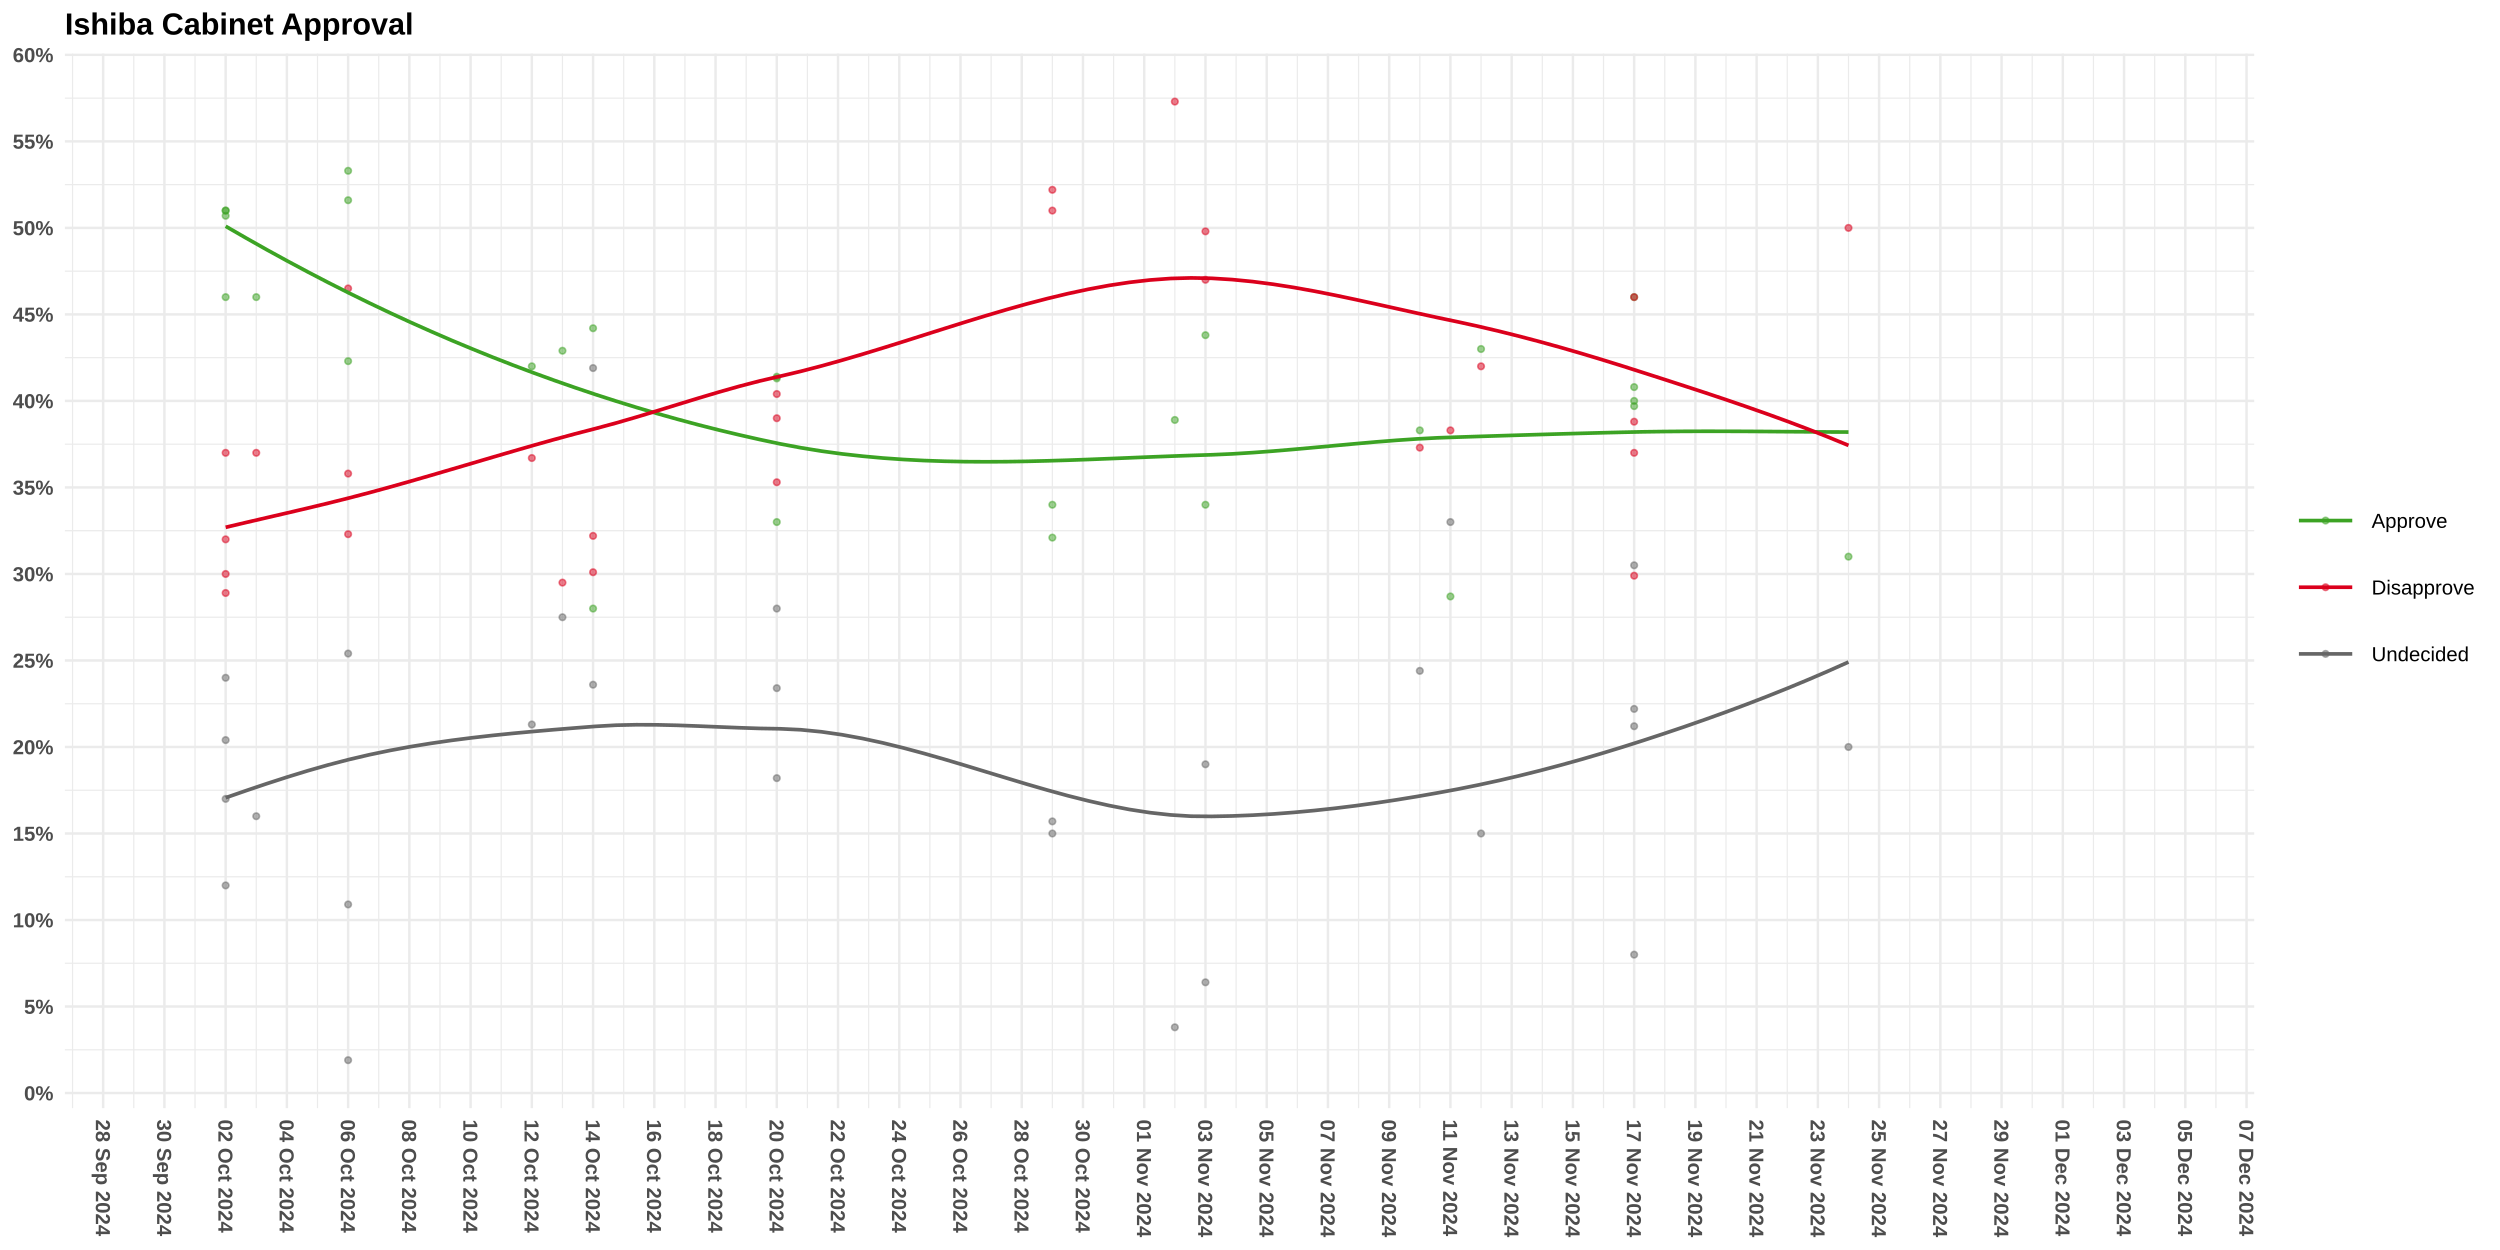
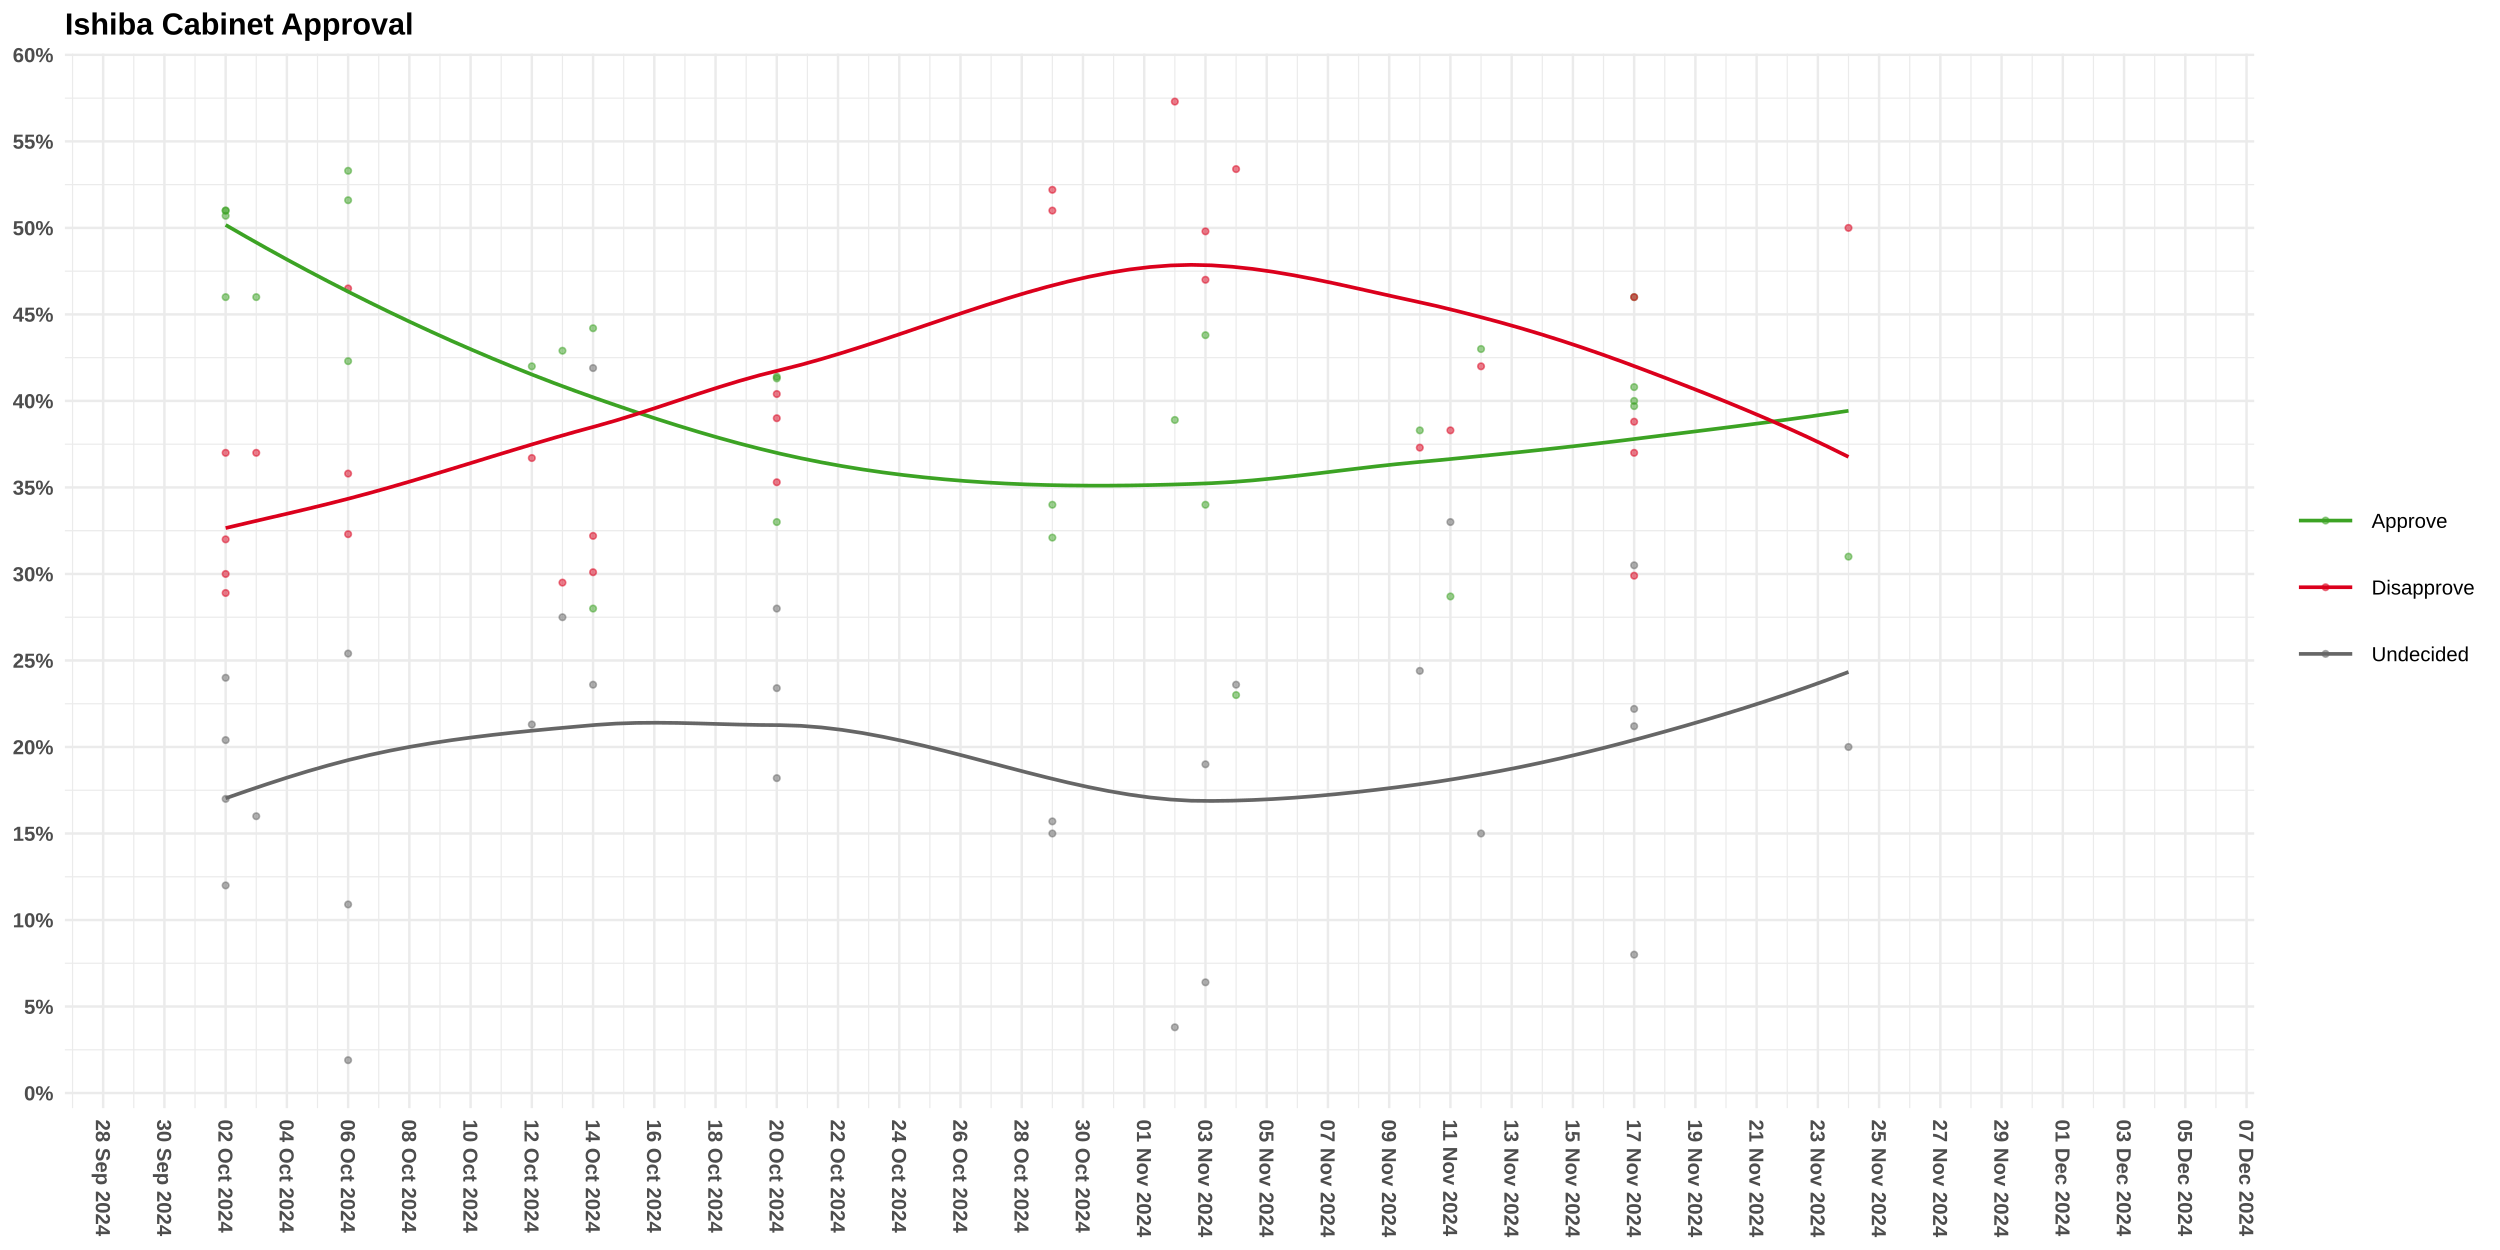
<svg xmlns="http://www.w3.org/2000/svg" class="svglite" width="1080.00pt" height="540.00pt" viewBox="0 0 1080.00 540.00">
  <defs>
    <style type="text/css">
    line, polyline, polygon, path, rect, circle {
      fill: none;
      stroke: #000000;
      stroke-linecap: round;
      stroke-linejoin: round;
      stroke-miterlimit: 10.00;
    }
    text {
      white-space: pre;
    }
  </style>
  </defs>
  <rect width="100%" height="100%" style="stroke: none; fill: #FFFFFF;" />
  <defs>
    <clipPath id="cpMC4wMHwxMDgwLjAwfDAuMDB8NTQwLjAw">
      <rect x="0.00" y="0.00" width="1080.00" height="540.00" />
    </clipPath>
  </defs>
  <g clip-path="url(#cpMC4wMHwxMDgwLjAwfDAuMDB8NTQwLjAw)">
    <rect x="0.00" y="0.00" width="1080.00" height="540.00" style="stroke-width: 1.07; stroke: #FFFFFF; fill: #FFFFFF;" />
  </g>
  <defs>
    <clipPath id="cpMjguMDN8OTczLjgxfDIzLjE4fDQ3OC43MA==">
      <rect x="28.03" y="23.18" width="945.78" height="455.52" />
    </clipPath>
  </defs>
  <g clip-path="url(#cpMjguMDN8OTczLjgxfDIzLjE4fDQ3OC43MA==)">
    <rect x="28.03" y="23.18" width="945.78" height="455.52" style="stroke-width: 1.07; stroke: #FFFFFF; fill: #FFFFFF;" />
    <polyline points="28.03,453.51 973.81,453.51 " style="stroke-width: 0.53; stroke: #EBEBEB; stroke-linecap: butt;" />
    <polyline points="28.03,416.13 973.81,416.13 " style="stroke-width: 0.53; stroke: #EBEBEB; stroke-linecap: butt;" />
    <polyline points="28.03,378.76 973.81,378.76 " style="stroke-width: 0.53; stroke: #EBEBEB; stroke-linecap: butt;" />
    <polyline points="28.03,341.39 973.81,341.39 " style="stroke-width: 0.53; stroke: #EBEBEB; stroke-linecap: butt;" />
    <polyline points="28.03,304.01 973.81,304.01 " style="stroke-width: 0.53; stroke: #EBEBEB; stroke-linecap: butt;" />
    <polyline points="28.03,266.64 973.81,266.64 " style="stroke-width: 0.53; stroke: #EBEBEB; stroke-linecap: butt;" />
    <polyline points="28.03,229.26 973.81,229.26 " style="stroke-width: 0.53; stroke: #EBEBEB; stroke-linecap: butt;" />
    <polyline points="28.03,191.89 973.81,191.89 " style="stroke-width: 0.53; stroke: #EBEBEB; stroke-linecap: butt;" />
    <polyline points="28.03,154.51 973.81,154.51 " style="stroke-width: 0.53; stroke: #EBEBEB; stroke-linecap: butt;" />
    <polyline points="28.03,117.14 973.81,117.14 " style="stroke-width: 0.53; stroke: #EBEBEB; stroke-linecap: butt;" />
    <polyline points="28.03,79.76 973.81,79.76 " style="stroke-width: 0.53; stroke: #EBEBEB; stroke-linecap: butt;" />
    <polyline points="28.03,42.39 973.81,42.39 " style="stroke-width: 0.53; stroke: #EBEBEB; stroke-linecap: butt;" />
    <polyline points="31.34,478.70 31.34,23.18 " style="stroke-width: 0.53; stroke: #EBEBEB; stroke-linecap: butt;" />
    <polyline points="57.79,478.70 57.79,23.18 " style="stroke-width: 0.53; stroke: #EBEBEB; stroke-linecap: butt;" />
    <polyline points="84.25,478.70 84.25,23.18 " style="stroke-width: 0.53; stroke: #EBEBEB; stroke-linecap: butt;" />
    <polyline points="110.70,478.70 110.70,23.18 " style="stroke-width: 0.53; stroke: #EBEBEB; stroke-linecap: butt;" />
    <polyline points="137.16,478.70 137.16,23.18 " style="stroke-width: 0.53; stroke: #EBEBEB; stroke-linecap: butt;" />
    <polyline points="163.61,478.70 163.61,23.18 " style="stroke-width: 0.53; stroke: #EBEBEB; stroke-linecap: butt;" />
    <polyline points="190.07,478.70 190.07,23.18 " style="stroke-width: 0.53; stroke: #EBEBEB; stroke-linecap: butt;" />
    <polyline points="216.52,478.70 216.52,23.18 " style="stroke-width: 0.53; stroke: #EBEBEB; stroke-linecap: butt;" />
    <polyline points="242.98,478.70 242.98,23.18 " style="stroke-width: 0.53; stroke: #EBEBEB; stroke-linecap: butt;" />
    <polyline points="269.44,478.70 269.44,23.18 " style="stroke-width: 0.53; stroke: #EBEBEB; stroke-linecap: butt;" />
    <polyline points="295.89,478.70 295.89,23.18 " style="stroke-width: 0.53; stroke: #EBEBEB; stroke-linecap: butt;" />
    <polyline points="322.35,478.70 322.35,23.18 " style="stroke-width: 0.53; stroke: #EBEBEB; stroke-linecap: butt;" />
    <polyline points="348.80,478.70 348.80,23.18 " style="stroke-width: 0.53; stroke: #EBEBEB; stroke-linecap: butt;" />
    <polyline points="375.26,478.70 375.26,23.18 " style="stroke-width: 0.53; stroke: #EBEBEB; stroke-linecap: butt;" />
    <polyline points="401.71,478.70 401.71,23.18 " style="stroke-width: 0.53; stroke: #EBEBEB; stroke-linecap: butt;" />
    <polyline points="428.17,478.70 428.17,23.18 " style="stroke-width: 0.53; stroke: #EBEBEB; stroke-linecap: butt;" />
    <polyline points="454.62,478.70 454.62,23.18 " style="stroke-width: 0.53; stroke: #EBEBEB; stroke-linecap: butt;" />
    <polyline points="481.08,478.70 481.08,23.18 " style="stroke-width: 0.53; stroke: #EBEBEB; stroke-linecap: butt;" />
    <polyline points="507.53,478.70 507.53,23.18 " style="stroke-width: 0.53; stroke: #EBEBEB; stroke-linecap: butt;" />
    <polyline points="533.99,478.70 533.99,23.18 " style="stroke-width: 0.53; stroke: #EBEBEB; stroke-linecap: butt;" />
    <polyline points="560.45,478.70 560.45,23.18 " style="stroke-width: 0.53; stroke: #EBEBEB; stroke-linecap: butt;" />
    <polyline points="586.90,478.70 586.90,23.18 " style="stroke-width: 0.53; stroke: #EBEBEB; stroke-linecap: butt;" />
    <polyline points="613.36,478.70 613.36,23.18 " style="stroke-width: 0.53; stroke: #EBEBEB; stroke-linecap: butt;" />
    <polyline points="639.81,478.70 639.81,23.18 " style="stroke-width: 0.53; stroke: #EBEBEB; stroke-linecap: butt;" />
    <polyline points="666.27,478.70 666.27,23.18 " style="stroke-width: 0.53; stroke: #EBEBEB; stroke-linecap: butt;" />
    <polyline points="692.72,478.70 692.72,23.18 " style="stroke-width: 0.53; stroke: #EBEBEB; stroke-linecap: butt;" />
    <polyline points="719.18,478.70 719.18,23.18 " style="stroke-width: 0.53; stroke: #EBEBEB; stroke-linecap: butt;" />
    <polyline points="745.63,478.70 745.63,23.18 " style="stroke-width: 0.53; stroke: #EBEBEB; stroke-linecap: butt;" />
    <polyline points="772.09,478.70 772.09,23.18 " style="stroke-width: 0.53; stroke: #EBEBEB; stroke-linecap: butt;" />
    <polyline points="798.55,478.70 798.55,23.18 " style="stroke-width: 0.53; stroke: #EBEBEB; stroke-linecap: butt;" />
    <polyline points="825.00,478.70 825.00,23.18 " style="stroke-width: 0.53; stroke: #EBEBEB; stroke-linecap: butt;" />
    <polyline points="851.46,478.70 851.46,23.18 " style="stroke-width: 0.53; stroke: #EBEBEB; stroke-linecap: butt;" />
    <polyline points="877.91,478.70 877.91,23.18 " style="stroke-width: 0.53; stroke: #EBEBEB; stroke-linecap: butt;" />
    <polyline points="904.37,478.70 904.37,23.18 " style="stroke-width: 0.53; stroke: #EBEBEB; stroke-linecap: butt;" />
    <polyline points="930.82,478.70 930.82,23.18 " style="stroke-width: 0.53; stroke: #EBEBEB; stroke-linecap: butt;" />
    <polyline points="957.28,478.70 957.28,23.18 " style="stroke-width: 0.53; stroke: #EBEBEB; stroke-linecap: butt;" />
    <polyline points="28.03,472.20 973.81,472.20 " style="stroke-width: 1.07; stroke: #EBEBEB; stroke-linecap: butt;" />
    <polyline points="28.03,434.82 973.81,434.82 " style="stroke-width: 1.07; stroke: #EBEBEB; stroke-linecap: butt;" />
    <polyline points="28.03,397.45 973.81,397.45 " style="stroke-width: 1.07; stroke: #EBEBEB; stroke-linecap: butt;" />
    <polyline points="28.03,360.07 973.81,360.07 " style="stroke-width: 1.07; stroke: #EBEBEB; stroke-linecap: butt;" />
    <polyline points="28.03,322.70 973.81,322.70 " style="stroke-width: 1.07; stroke: #EBEBEB; stroke-linecap: butt;" />
    <polyline points="28.03,285.32 973.81,285.32 " style="stroke-width: 1.07; stroke: #EBEBEB; stroke-linecap: butt;" />
    <polyline points="28.03,247.95 973.81,247.95 " style="stroke-width: 1.07; stroke: #EBEBEB; stroke-linecap: butt;" />
    <polyline points="28.03,210.57 973.81,210.57 " style="stroke-width: 1.07; stroke: #EBEBEB; stroke-linecap: butt;" />
    <polyline points="28.03,173.20 973.81,173.20 " style="stroke-width: 1.07; stroke: #EBEBEB; stroke-linecap: butt;" />
    <polyline points="28.03,135.82 973.81,135.82 " style="stroke-width: 1.07; stroke: #EBEBEB; stroke-linecap: butt;" />
    <polyline points="28.03,98.45 973.81,98.45 " style="stroke-width: 1.07; stroke: #EBEBEB; stroke-linecap: butt;" />
    <polyline points="28.03,61.08 973.81,61.08 " style="stroke-width: 1.07; stroke: #EBEBEB; stroke-linecap: butt;" />
    <polyline points="28.03,23.70 973.81,23.70 " style="stroke-width: 1.07; stroke: #EBEBEB; stroke-linecap: butt;" />
    <polyline points="44.56,478.70 44.56,23.18 " style="stroke-width: 1.07; stroke: #EBEBEB; stroke-linecap: butt;" />
    <polyline points="71.02,478.70 71.02,23.18 " style="stroke-width: 1.07; stroke: #EBEBEB; stroke-linecap: butt;" />
    <polyline points="97.48,478.70 97.48,23.18 " style="stroke-width: 1.07; stroke: #EBEBEB; stroke-linecap: butt;" />
    <polyline points="123.93,478.70 123.93,23.18 " style="stroke-width: 1.07; stroke: #EBEBEB; stroke-linecap: butt;" />
    <polyline points="150.39,478.70 150.39,23.18 " style="stroke-width: 1.07; stroke: #EBEBEB; stroke-linecap: butt;" />
    <polyline points="176.84,478.70 176.84,23.18 " style="stroke-width: 1.07; stroke: #EBEBEB; stroke-linecap: butt;" />
    <polyline points="203.30,478.70 203.30,23.18 " style="stroke-width: 1.07; stroke: #EBEBEB; stroke-linecap: butt;" />
    <polyline points="229.75,478.70 229.75,23.18 " style="stroke-width: 1.07; stroke: #EBEBEB; stroke-linecap: butt;" />
    <polyline points="256.21,478.70 256.21,23.18 " style="stroke-width: 1.07; stroke: #EBEBEB; stroke-linecap: butt;" />
    <polyline points="282.66,478.70 282.66,23.18 " style="stroke-width: 1.07; stroke: #EBEBEB; stroke-linecap: butt;" />
    <polyline points="309.12,478.70 309.12,23.18 " style="stroke-width: 1.07; stroke: #EBEBEB; stroke-linecap: butt;" />
    <polyline points="335.57,478.70 335.57,23.18 " style="stroke-width: 1.07; stroke: #EBEBEB; stroke-linecap: butt;" />
    <polyline points="362.03,478.70 362.03,23.18 " style="stroke-width: 1.07; stroke: #EBEBEB; stroke-linecap: butt;" />
    <polyline points="388.49,478.70 388.49,23.18 " style="stroke-width: 1.07; stroke: #EBEBEB; stroke-linecap: butt;" />
    <polyline points="414.94,478.70 414.94,23.18 " style="stroke-width: 1.07; stroke: #EBEBEB; stroke-linecap: butt;" />
    <polyline points="441.40,478.70 441.40,23.18 " style="stroke-width: 1.07; stroke: #EBEBEB; stroke-linecap: butt;" />
    <polyline points="467.85,478.70 467.85,23.18 " style="stroke-width: 1.07; stroke: #EBEBEB; stroke-linecap: butt;" />
    <polyline points="494.31,478.70 494.31,23.18 " style="stroke-width: 1.07; stroke: #EBEBEB; stroke-linecap: butt;" />
    <polyline points="520.76,478.70 520.76,23.18 " style="stroke-width: 1.07; stroke: #EBEBEB; stroke-linecap: butt;" />
    <polyline points="547.22,478.70 547.22,23.18 " style="stroke-width: 1.07; stroke: #EBEBEB; stroke-linecap: butt;" />
    <polyline points="573.67,478.70 573.67,23.18 " style="stroke-width: 1.07; stroke: #EBEBEB; stroke-linecap: butt;" />
    <polyline points="600.13,478.70 600.13,23.18 " style="stroke-width: 1.07; stroke: #EBEBEB; stroke-linecap: butt;" />
    <polyline points="626.58,478.70 626.58,23.18 " style="stroke-width: 1.07; stroke: #EBEBEB; stroke-linecap: butt;" />
    <polyline points="653.04,478.70 653.04,23.18 " style="stroke-width: 1.07; stroke: #EBEBEB; stroke-linecap: butt;" />
    <polyline points="679.50,478.70 679.50,23.18 " style="stroke-width: 1.07; stroke: #EBEBEB; stroke-linecap: butt;" />
    <polyline points="705.95,478.70 705.95,23.18 " style="stroke-width: 1.07; stroke: #EBEBEB; stroke-linecap: butt;" />
    <polyline points="732.41,478.70 732.41,23.18 " style="stroke-width: 1.07; stroke: #EBEBEB; stroke-linecap: butt;" />
    <polyline points="758.86,478.70 758.86,23.18 " style="stroke-width: 1.07; stroke: #EBEBEB; stroke-linecap: butt;" />
    <polyline points="785.32,478.70 785.32,23.18 " style="stroke-width: 1.07; stroke: #EBEBEB; stroke-linecap: butt;" />
    <polyline points="811.77,478.70 811.77,23.18 " style="stroke-width: 1.07; stroke: #EBEBEB; stroke-linecap: butt;" />
    <polyline points="838.23,478.70 838.23,23.18 " style="stroke-width: 1.07; stroke: #EBEBEB; stroke-linecap: butt;" />
    <polyline points="864.68,478.70 864.68,23.18 " style="stroke-width: 1.07; stroke: #EBEBEB; stroke-linecap: butt;" />
    <polyline points="891.14,478.70 891.14,23.18 " style="stroke-width: 1.07; stroke: #EBEBEB; stroke-linecap: butt;" />
    <polyline points="917.59,478.70 917.59,23.18 " style="stroke-width: 1.07; stroke: #EBEBEB; stroke-linecap: butt;" />
    <polyline points="944.05,478.70 944.05,23.18 " style="stroke-width: 1.07; stroke: #EBEBEB; stroke-linecap: butt;" />
    <polyline points="970.51,478.70 970.51,23.18 " style="stroke-width: 1.07; stroke: #EBEBEB; stroke-linecap: butt;" />
    <circle cx="335.57" cy="225.52" r="1.42" style="stroke-width: 0.71; stroke: #3CA324; stroke-opacity: 0.50; fill: #3CA324; fill-opacity: 0.50;" />
    <circle cx="335.57" cy="162.73" r="1.42" style="stroke-width: 0.71; stroke: #3CA324; stroke-opacity: 0.50; fill: #3CA324; fill-opacity: 0.50;" />
    <circle cx="335.57" cy="163.48" r="1.42" style="stroke-width: 0.71; stroke: #3CA324; stroke-opacity: 0.50; fill: #3CA324; fill-opacity: 0.50;" />
    <circle cx="256.21" cy="141.80" r="1.42" style="stroke-width: 0.71; stroke: #3CA324; stroke-opacity: 0.50; fill: #3CA324; fill-opacity: 0.50;" />
    <circle cx="242.98" cy="151.52" r="1.42" style="stroke-width: 0.71; stroke: #3CA324; stroke-opacity: 0.50; fill: #3CA324; fill-opacity: 0.50;" />
    <circle cx="256.21" cy="262.90" r="1.42" style="stroke-width: 0.71; stroke: #3CA324; stroke-opacity: 0.50; fill: #3CA324; fill-opacity: 0.50;" />
    <circle cx="229.75" cy="158.25" r="1.42" style="stroke-width: 0.71; stroke: #3CA324; stroke-opacity: 0.50; fill: #3CA324; fill-opacity: 0.50;" />
    <circle cx="150.39" cy="86.49" r="1.42" style="stroke-width: 0.71; stroke: #3CA324; stroke-opacity: 0.50; fill: #3CA324; fill-opacity: 0.50;" />
    <circle cx="150.39" cy="73.78" r="1.42" style="stroke-width: 0.71; stroke: #3CA324; stroke-opacity: 0.50; fill: #3CA324; fill-opacity: 0.50;" />
    <circle cx="150.39" cy="156.01" r="1.42" style="stroke-width: 0.71; stroke: #3CA324; stroke-opacity: 0.50; fill: #3CA324; fill-opacity: 0.50;" />
    <circle cx="110.70" cy="128.35" r="1.42" style="stroke-width: 0.71; stroke: #3CA324; stroke-opacity: 0.50; fill: #3CA324; fill-opacity: 0.50;" />
    <circle cx="97.48" cy="90.97" r="1.42" style="stroke-width: 0.71; stroke: #3CA324; stroke-opacity: 0.50; fill: #3CA324; fill-opacity: 0.50;" />
    <circle cx="97.48" cy="93.22" r="1.42" style="stroke-width: 0.71; stroke: #3CA324; stroke-opacity: 0.50; fill: #3CA324; fill-opacity: 0.50;" />
    <circle cx="97.48" cy="128.35" r="1.42" style="stroke-width: 0.71; stroke: #3CA324; stroke-opacity: 0.50; fill: #3CA324; fill-opacity: 0.50;" />
    <circle cx="97.48" cy="90.97" r="1.42" style="stroke-width: 0.71; stroke: #3CA324; stroke-opacity: 0.50; fill: #3CA324; fill-opacity: 0.50;" />
    <circle cx="798.55" cy="240.47" r="1.42" style="stroke-width: 0.71; stroke: #3CA324; stroke-opacity: 0.50; fill: #3CA324; fill-opacity: 0.50;" />
    <circle cx="705.95" cy="173.20" r="1.42" style="stroke-width: 0.71; stroke: #3CA324; stroke-opacity: 0.50; fill: #3CA324; fill-opacity: 0.50;" />
    <circle cx="705.95" cy="175.44" r="1.42" style="stroke-width: 0.71; stroke: #3CA324; stroke-opacity: 0.50; fill: #3CA324; fill-opacity: 0.50;" />
    <circle cx="705.95" cy="167.22" r="1.42" style="stroke-width: 0.71; stroke: #3CA324; stroke-opacity: 0.50; fill: #3CA324; fill-opacity: 0.50;" />
    <circle cx="705.95" cy="128.35" r="1.42" style="stroke-width: 0.71; stroke: #3CA324; stroke-opacity: 0.50; fill: #3CA324; fill-opacity: 0.50;" />
    <circle cx="639.81" cy="150.77" r="1.42" style="stroke-width: 0.71; stroke: #3CA324; stroke-opacity: 0.50; fill: #3CA324; fill-opacity: 0.50;" />
    <circle cx="626.58" cy="257.67" r="1.42" style="stroke-width: 0.71; stroke: #3CA324; stroke-opacity: 0.50; fill: #3CA324; fill-opacity: 0.50;" />
    <circle cx="613.36" cy="185.91" r="1.42" style="stroke-width: 0.71; stroke: #3CA324; stroke-opacity: 0.50; fill: #3CA324; fill-opacity: 0.50;" />
+     <circle cx="533.99" cy="300.27" r="1.42" style="stroke-width: 0.71; stroke: #3CA324; stroke-opacity: 0.50; fill: #3CA324; fill-opacity: 0.50;" />
    <circle cx="520.76" cy="218.05" r="1.42" style="stroke-width: 0.71; stroke: #3CA324; stroke-opacity: 0.50; fill: #3CA324; fill-opacity: 0.50;" />
    <circle cx="520.76" cy="144.79" r="1.42" style="stroke-width: 0.71; stroke: #3CA324; stroke-opacity: 0.50; fill: #3CA324; fill-opacity: 0.50;" />
    <circle cx="507.53" cy="181.42" r="1.42" style="stroke-width: 0.71; stroke: #3CA324; stroke-opacity: 0.50; fill: #3CA324; fill-opacity: 0.50;" />
    <circle cx="454.62" cy="218.05" r="1.42" style="stroke-width: 0.71; stroke: #3CA324; stroke-opacity: 0.50; fill: #3CA324; fill-opacity: 0.50;" />
    <circle cx="454.62" cy="232.25" r="1.42" style="stroke-width: 0.71; stroke: #3CA324; stroke-opacity: 0.50; fill: #3CA324; fill-opacity: 0.50;" />
    <circle cx="335.57" cy="180.67" r="1.42" style="stroke-width: 0.71; stroke: #DB001C; stroke-opacity: 0.50; fill: #DB001C; fill-opacity: 0.50;" />
    <circle cx="335.57" cy="170.21" r="1.42" style="stroke-width: 0.71; stroke: #DB001C; stroke-opacity: 0.50; fill: #DB001C; fill-opacity: 0.50;" />
    <circle cx="335.57" cy="208.33" r="1.42" style="stroke-width: 0.71; stroke: #DB001C; stroke-opacity: 0.50; fill: #DB001C; fill-opacity: 0.50;" />
    <circle cx="256.21" cy="231.50" r="1.42" style="stroke-width: 0.71; stroke: #DB001C; stroke-opacity: 0.50; fill: #DB001C; fill-opacity: 0.50;" />
    <circle cx="242.98" cy="251.69" r="1.42" style="stroke-width: 0.71; stroke: #DB001C; stroke-opacity: 0.50; fill: #DB001C; fill-opacity: 0.50;" />
    <circle cx="256.21" cy="247.20" r="1.42" style="stroke-width: 0.71; stroke: #DB001C; stroke-opacity: 0.50; fill: #DB001C; fill-opacity: 0.50;" />
    <circle cx="229.75" cy="197.87" r="1.42" style="stroke-width: 0.71; stroke: #DB001C; stroke-opacity: 0.50; fill: #DB001C; fill-opacity: 0.50;" />
    <circle cx="150.39" cy="124.61" r="1.42" style="stroke-width: 0.71; stroke: #DB001C; stroke-opacity: 0.50; fill: #DB001C; fill-opacity: 0.50;" />
    <circle cx="150.39" cy="204.59" r="1.42" style="stroke-width: 0.71; stroke: #DB001C; stroke-opacity: 0.50; fill: #DB001C; fill-opacity: 0.50;" />
    <circle cx="150.39" cy="230.76" r="1.42" style="stroke-width: 0.71; stroke: #DB001C; stroke-opacity: 0.50; fill: #DB001C; fill-opacity: 0.50;" />
    <circle cx="110.70" cy="195.62" r="1.42" style="stroke-width: 0.71; stroke: #DB001C; stroke-opacity: 0.50; fill: #DB001C; fill-opacity: 0.50;" />
    <circle cx="97.48" cy="195.62" r="1.42" style="stroke-width: 0.71; stroke: #DB001C; stroke-opacity: 0.50; fill: #DB001C; fill-opacity: 0.50;" />
    <circle cx="97.48" cy="256.17" r="1.42" style="stroke-width: 0.71; stroke: #DB001C; stroke-opacity: 0.50; fill: #DB001C; fill-opacity: 0.50;" />
    <circle cx="97.48" cy="247.95" r="1.42" style="stroke-width: 0.71; stroke: #DB001C; stroke-opacity: 0.50; fill: #DB001C; fill-opacity: 0.50;" />
    <circle cx="97.48" cy="233.00" r="1.42" style="stroke-width: 0.71; stroke: #DB001C; stroke-opacity: 0.50; fill: #DB001C; fill-opacity: 0.50;" />
    <circle cx="798.55" cy="98.45" r="1.42" style="stroke-width: 0.71; stroke: #DB001C; stroke-opacity: 0.50; fill: #DB001C; fill-opacity: 0.50;" />
    <circle cx="705.95" cy="182.17" r="1.42" style="stroke-width: 0.71; stroke: #DB001C; stroke-opacity: 0.50; fill: #DB001C; fill-opacity: 0.50;" />
    <circle cx="705.95" cy="248.70" r="1.42" style="stroke-width: 0.71; stroke: #DB001C; stroke-opacity: 0.50; fill: #DB001C; fill-opacity: 0.50;" />
    <circle cx="705.95" cy="195.62" r="1.42" style="stroke-width: 0.71; stroke: #DB001C; stroke-opacity: 0.50; fill: #DB001C; fill-opacity: 0.50;" />
    <circle cx="705.95" cy="128.35" r="1.42" style="stroke-width: 0.71; stroke: #DB001C; stroke-opacity: 0.50; fill: #DB001C; fill-opacity: 0.50;" />
    <circle cx="639.81" cy="158.25" r="1.42" style="stroke-width: 0.71; stroke: #DB001C; stroke-opacity: 0.50; fill: #DB001C; fill-opacity: 0.50;" />
    <circle cx="626.58" cy="185.91" r="1.42" style="stroke-width: 0.71; stroke: #DB001C; stroke-opacity: 0.50; fill: #DB001C; fill-opacity: 0.50;" />
    <circle cx="613.36" cy="193.38" r="1.42" style="stroke-width: 0.71; stroke: #DB001C; stroke-opacity: 0.50; fill: #DB001C; fill-opacity: 0.50;" />
+     <circle cx="533.99" cy="73.04" r="1.42" style="stroke-width: 0.71; stroke: #DB001C; stroke-opacity: 0.50; fill: #DB001C; fill-opacity: 0.50;" />
    <circle cx="520.76" cy="120.87" r="1.42" style="stroke-width: 0.71; stroke: #DB001C; stroke-opacity: 0.50; fill: #DB001C; fill-opacity: 0.50;" />
    <circle cx="520.76" cy="99.94" r="1.42" style="stroke-width: 0.71; stroke: #DB001C; stroke-opacity: 0.50; fill: #DB001C; fill-opacity: 0.50;" />
    <circle cx="507.53" cy="43.88" r="1.42" style="stroke-width: 0.71; stroke: #DB001C; stroke-opacity: 0.50; fill: #DB001C; fill-opacity: 0.50;" />
    <circle cx="454.62" cy="90.97" r="1.42" style="stroke-width: 0.71; stroke: #DB001C; stroke-opacity: 0.50; fill: #DB001C; fill-opacity: 0.50;" />
    <circle cx="454.62" cy="82.00" r="1.42" style="stroke-width: 0.71; stroke: #DB001C; stroke-opacity: 0.50; fill: #DB001C; fill-opacity: 0.50;" />
    <circle cx="335.57" cy="262.90" r="1.42" style="stroke-width: 0.71; stroke: #666666; stroke-opacity: 0.50; fill: #666666; fill-opacity: 0.50;" />
    <circle cx="335.57" cy="336.15" r="1.42" style="stroke-width: 0.71; stroke: #666666; stroke-opacity: 0.50; fill: #666666; fill-opacity: 0.50;" />
    <circle cx="335.57" cy="297.28" r="1.42" style="stroke-width: 0.71; stroke: #666666; stroke-opacity: 0.50; fill: #666666; fill-opacity: 0.50;" />
    <circle cx="256.21" cy="295.79" r="1.42" style="stroke-width: 0.71; stroke: #666666; stroke-opacity: 0.50; fill: #666666; fill-opacity: 0.50;" />
    <circle cx="242.98" cy="266.64" r="1.42" style="stroke-width: 0.71; stroke: #666666; stroke-opacity: 0.50; fill: #666666; fill-opacity: 0.50;" />
    <circle cx="256.21" cy="159.00" r="1.42" style="stroke-width: 0.71; stroke: #666666; stroke-opacity: 0.50; fill: #666666; fill-opacity: 0.50;" />
    <circle cx="229.75" cy="312.98" r="1.42" style="stroke-width: 0.71; stroke: #666666; stroke-opacity: 0.50; fill: #666666; fill-opacity: 0.50;" />
    <circle cx="150.39" cy="457.99" r="1.42" style="stroke-width: 0.71; stroke: #666666; stroke-opacity: 0.50; fill: #666666; fill-opacity: 0.50;" />
    <circle cx="150.39" cy="390.72" r="1.42" style="stroke-width: 0.71; stroke: #666666; stroke-opacity: 0.50; fill: #666666; fill-opacity: 0.50;" />
    <circle cx="150.39" cy="282.33" r="1.42" style="stroke-width: 0.71; stroke: #666666; stroke-opacity: 0.50; fill: #666666; fill-opacity: 0.50;" />
    <circle cx="110.70" cy="352.60" r="1.42" style="stroke-width: 0.71; stroke: #666666; stroke-opacity: 0.50; fill: #666666; fill-opacity: 0.50;" />
    <circle cx="97.48" cy="382.50" r="1.42" style="stroke-width: 0.71; stroke: #666666; stroke-opacity: 0.50; fill: #666666; fill-opacity: 0.50;" />
    <circle cx="97.48" cy="319.71" r="1.42" style="stroke-width: 0.71; stroke: #666666; stroke-opacity: 0.50; fill: #666666; fill-opacity: 0.50;" />
    <circle cx="97.48" cy="292.80" r="1.42" style="stroke-width: 0.71; stroke: #666666; stroke-opacity: 0.50; fill: #666666; fill-opacity: 0.50;" />
    <circle cx="97.48" cy="345.12" r="1.42" style="stroke-width: 0.71; stroke: #666666; stroke-opacity: 0.50; fill: #666666; fill-opacity: 0.50;" />
    <circle cx="798.55" cy="322.70" r="1.42" style="stroke-width: 0.71; stroke: #666666; stroke-opacity: 0.50; fill: #666666; fill-opacity: 0.50;" />
    <circle cx="705.95" cy="313.73" r="1.42" style="stroke-width: 0.71; stroke: #666666; stroke-opacity: 0.50; fill: #666666; fill-opacity: 0.50;" />
    <circle cx="705.95" cy="244.21" r="1.42" style="stroke-width: 0.71; stroke: #666666; stroke-opacity: 0.50; fill: #666666; fill-opacity: 0.50;" />
    <circle cx="705.95" cy="306.25" r="1.42" style="stroke-width: 0.71; stroke: #666666; stroke-opacity: 0.50; fill: #666666; fill-opacity: 0.50;" />
    <circle cx="705.95" cy="412.40" r="1.42" style="stroke-width: 0.71; stroke: #666666; stroke-opacity: 0.50; fill: #666666; fill-opacity: 0.50;" />
    <circle cx="639.81" cy="360.07" r="1.42" style="stroke-width: 0.71; stroke: #666666; stroke-opacity: 0.50; fill: #666666; fill-opacity: 0.50;" />
    <circle cx="626.58" cy="225.52" r="1.42" style="stroke-width: 0.71; stroke: #666666; stroke-opacity: 0.50; fill: #666666; fill-opacity: 0.50;" />
    <circle cx="613.36" cy="289.81" r="1.42" style="stroke-width: 0.71; stroke: #666666; stroke-opacity: 0.50; fill: #666666; fill-opacity: 0.50;" />
+     <circle cx="533.99" cy="295.79" r="1.42" style="stroke-width: 0.71; stroke: #666666; stroke-opacity: 0.50; fill: #666666; fill-opacity: 0.50;" />
    <circle cx="520.76" cy="330.17" r="1.42" style="stroke-width: 0.71; stroke: #666666; stroke-opacity: 0.50; fill: #666666; fill-opacity: 0.50;" />
    <circle cx="520.76" cy="424.36" r="1.42" style="stroke-width: 0.71; stroke: #666666; stroke-opacity: 0.50; fill: #666666; fill-opacity: 0.50;" />
    <circle cx="507.53" cy="443.79" r="1.42" style="stroke-width: 0.71; stroke: #666666; stroke-opacity: 0.50; fill: #666666; fill-opacity: 0.50;" />
    <circle cx="454.62" cy="360.07" r="1.42" style="stroke-width: 0.71; stroke: #666666; stroke-opacity: 0.50; fill: #666666; fill-opacity: 0.50;" />
    <circle cx="454.62" cy="354.84" r="1.42" style="stroke-width: 0.71; stroke: #666666; stroke-opacity: 0.50; fill: #666666; fill-opacity: 0.50;" />
-     <polyline points="97.48,97.75 106.35,102.86 115.22,107.86 124.10,112.73 132.97,117.47 141.85,122.09 150.72,126.57 159.60,130.92 168.47,135.14 177.34,139.23 186.22,143.19 195.09,147.03 203.97,150.73 212.84,154.32 221.72,157.78 230.59,161.11 239.46,164.33 248.34,167.43 257.21,170.41 266.09,173.27 274.96,176.01 283.84,178.63 292.71,181.12 301.58,183.50 310.46,185.75 319.33,187.87 328.21,189.88 337.08,191.76 345.96,193.43 354.83,194.87 363.70,196.08 372.58,197.07 381.45,197.88 390.33,198.50 399.20,198.96 408.08,199.26 416.95,199.44 425.82,199.49 434.70,199.44 443.57,199.30 452.45,199.08 461.32,198.81 470.20,198.49 479.07,198.14 487.94,197.78 496.82,197.41 505.69,197.07 514.57,196.75 523.44,196.47 532.32,196.08 541.19,195.53 550.06,194.87 558.94,194.12 567.81,193.32 576.69,192.50 585.56,191.69 594.44,190.91 603.31,190.21 612.18,189.61 621.06,189.14 629.93,188.83 638.81,188.54 647.68,188.26 656.56,187.98 665.43,187.71 674.31,187.45 683.18,187.20 692.05,186.96 700.93,186.74 709.80,186.55 718.68,186.42 727.55,186.34 736.43,186.31 745.30,186.32 754.17,186.35 763.05,186.41 771.92,186.48 780.80,186.54 789.67,186.61 798.55,186.65 " style="stroke-width: 1.60; stroke: #3CA324; stroke-linecap: butt;" />
-     <polyline points="97.48,227.79 106.35,225.70 115.22,223.64 124.10,221.58 132.97,219.50 141.85,217.36 150.72,215.14 159.60,212.82 168.47,210.39 177.34,207.89 186.22,205.33 195.09,202.73 203.97,200.12 212.84,197.50 221.72,194.91 230.59,192.35 239.46,189.86 248.34,187.45 257.21,185.15 266.09,182.75 274.96,180.18 283.84,177.49 292.71,174.76 301.58,172.04 310.46,169.40 319.33,166.89 328.21,164.58 337.08,162.52 345.96,160.41 354.83,158.10 363.70,155.63 372.58,153.02 381.45,150.31 390.33,147.54 399.20,144.72 408.08,141.91 416.95,139.13 425.82,136.41 434.70,133.79 443.57,131.30 452.45,128.98 461.32,126.85 470.20,124.95 479.07,123.31 487.94,121.97 496.82,120.96 505.69,120.31 514.57,120.06 523.44,120.23 532.32,120.78 541.19,121.65 550.06,122.80 558.94,124.19 567.81,125.78 576.69,127.53 585.56,129.40 594.44,131.34 603.31,133.31 612.18,135.28 621.06,137.21 629.93,139.07 638.81,141.02 647.68,143.11 656.56,145.33 665.43,147.67 674.31,150.13 683.18,152.70 692.05,155.37 700.93,158.13 709.80,160.96 718.68,163.81 727.55,166.69 736.43,169.59 745.30,172.55 754.17,175.59 763.05,178.71 771.92,181.93 780.80,185.28 789.67,188.77 798.55,192.41 " style="stroke-width: 1.60; stroke: #DB001C; stroke-linecap: butt;" />
-     <polyline points="97.48,344.62 106.35,341.54 115.22,338.55 124.10,335.68 132.97,332.96 141.85,330.43 150.72,328.12 159.60,326.04 168.47,324.20 177.34,322.56 186.22,321.12 195.09,319.84 203.97,318.71 212.84,317.70 221.72,316.80 230.59,315.98 239.46,315.21 248.34,314.49 257.21,313.79 266.09,313.29 274.96,313.09 283.84,313.13 292.71,313.34 301.58,313.66 310.46,314.03 319.33,314.39 328.21,314.68 337.08,314.84 345.96,315.26 354.83,316.13 363.70,317.40 372.58,319.02 381.45,320.94 390.33,323.12 399.20,325.50 408.08,328.04 416.95,330.68 425.82,333.38 434.70,336.08 443.57,338.75 452.45,341.32 461.32,343.75 470.20,345.98 479.07,347.98 487.94,349.70 496.82,351.07 505.69,352.05 514.57,352.60 523.44,352.68 532.32,352.50 541.19,352.15 550.06,351.64 558.94,350.96 567.81,350.14 576.69,349.18 585.56,348.09 594.44,346.87 603.31,345.53 612.18,344.08 621.06,342.52 629.93,340.87 638.81,339.08 647.68,337.15 656.56,335.07 665.43,332.86 674.31,330.51 683.18,328.04 692.05,325.44 700.93,322.72 709.80,319.90 718.68,316.98 727.55,313.99 736.43,310.89 745.30,307.70 754.17,304.40 763.05,300.98 771.92,297.44 780.80,293.76 789.67,289.95 798.55,285.99 " style="stroke-width: 1.60; stroke: #666666; stroke-linecap: butt;" />
+     <polyline points="97.48,97.19 106.35,102.30 115.22,107.30 124.10,112.19 132.97,116.96 141.85,121.62 150.72,126.17 159.60,130.61 168.47,134.94 177.34,139.16 186.22,143.27 195.09,147.27 203.97,151.15 212.84,154.92 221.72,158.57 230.59,162.11 239.46,165.53 248.34,168.82 257.21,172.00 266.09,175.08 274.96,178.09 283.84,181.01 292.71,183.83 301.58,186.54 310.46,189.12 319.33,191.57 328.21,193.86 337.08,196.00 345.96,197.95 354.83,199.73 363.70,201.34 372.58,202.79 381.45,204.08 390.33,205.22 399.20,206.21 408.08,207.07 416.95,207.80 425.82,208.40 434.70,208.89 443.57,209.27 452.45,209.54 461.32,209.71 470.20,209.79 479.07,209.79 487.94,209.71 496.82,209.56 505.69,209.34 514.57,209.07 523.44,208.73 532.32,208.22 541.19,207.52 550.06,206.67 558.94,205.71 567.81,204.67 576.69,203.59 585.56,202.52 594.44,201.47 603.31,200.51 612.18,199.65 621.06,198.84 629.93,197.97 638.81,197.09 647.68,196.21 656.56,195.30 665.43,194.36 674.31,193.39 683.18,192.39 692.05,191.35 700.93,190.28 709.80,189.17 718.68,188.06 727.55,186.96 736.43,185.86 745.30,184.75 754.17,183.62 763.05,182.47 771.92,181.28 780.80,180.06 789.67,178.78 798.55,177.46 " style="stroke-width: 1.60; stroke: #3CA324; stroke-linecap: butt;" />
+     <polyline points="97.48,228.12 106.35,226.03 115.22,223.96 124.10,221.90 132.97,219.80 141.85,217.63 150.72,215.38 159.60,213.00 168.47,210.51 177.34,207.93 186.22,205.28 195.09,202.58 203.97,199.86 212.84,197.13 221.72,194.42 230.59,191.75 239.46,189.13 248.34,186.60 257.21,184.18 266.09,181.64 274.96,178.90 283.84,176.02 292.71,173.08 301.58,170.15 310.46,167.29 319.33,164.58 328.21,162.08 337.08,159.86 345.96,157.60 354.83,155.12 363.70,152.46 372.58,149.66 381.45,146.76 390.33,143.78 399.20,140.76 408.08,137.75 416.95,134.76 425.82,131.85 434.70,129.05 443.57,126.38 452.45,123.89 461.32,121.62 470.20,119.59 479.07,117.85 487.94,116.42 496.82,115.35 505.69,114.67 514.57,114.41 523.44,114.62 532.32,115.23 541.19,116.18 550.06,117.43 558.94,118.93 567.81,120.63 576.69,122.47 585.56,124.42 594.44,126.41 603.31,128.39 612.18,130.33 621.06,132.31 629.93,134.48 638.81,136.77 647.68,139.14 656.56,141.65 665.43,144.31 674.31,147.10 683.18,150.03 692.05,153.10 700.93,156.29 709.80,159.60 718.68,162.97 727.55,166.38 736.43,169.85 745.30,173.41 754.17,177.07 763.05,180.84 771.92,184.74 780.80,188.78 789.67,192.99 798.55,197.37 " style="stroke-width: 1.60; stroke: #DB001C; stroke-linecap: butt;" />
+     <polyline points="97.48,344.86 106.35,341.77 115.22,338.78 124.10,335.90 132.97,333.17 141.85,330.63 150.72,328.28 159.60,326.17 168.47,324.28 177.34,322.59 186.22,321.09 195.09,319.75 203.97,318.55 212.84,317.47 221.72,316.49 230.59,315.59 239.46,314.75 248.34,313.95 257.21,313.17 266.09,312.59 274.96,312.29 283.84,312.22 292.71,312.31 301.58,312.52 310.46,312.77 319.33,313.01 328.21,313.19 337.08,313.26 345.96,313.55 354.83,314.25 363.70,315.30 372.58,316.66 381.45,318.30 390.33,320.16 399.20,322.20 408.08,324.39 416.95,326.67 425.82,329.01 434.70,331.36 443.57,333.68 452.45,335.92 461.32,338.05 470.20,340.01 479.07,341.77 487.94,343.28 496.82,344.51 505.69,345.39 514.57,345.91 523.44,346.01 532.32,345.89 541.19,345.60 550.06,345.18 558.94,344.62 567.81,343.93 576.69,343.12 585.56,342.21 594.44,341.20 603.31,340.11 612.18,338.94 621.06,337.67 629.93,336.26 638.81,334.74 647.68,333.13 656.56,331.40 665.43,329.54 674.31,327.57 683.18,325.48 692.05,323.29 700.93,321.00 709.80,318.62 718.68,316.18 727.55,313.67 736.43,311.09 745.30,308.43 754.17,305.67 763.05,302.82 771.92,299.87 780.80,296.80 789.67,293.61 798.55,290.29 " style="stroke-width: 1.60; stroke: #666666; stroke-linecap: butt;" />
  </g>
  <g clip-path="url(#cpMC4wMHwxMDgwLjAwfDAuMDB8NTQwLjAw)">
    <text x="23.10" y="475.35" text-anchor="end" style="font-size: 8.80px; font-weight: bold;fill: #4D4D4D; font-family: &quot;Arial&quot;;" textLength="12.72px" lengthAdjust="spacingAndGlyphs">0%</text>
    <text x="23.10" y="437.97" text-anchor="end" style="font-size: 8.80px; font-weight: bold;fill: #4D4D4D; font-family: &quot;Arial&quot;;" textLength="12.72px" lengthAdjust="spacingAndGlyphs">5%</text>
    <text x="23.10" y="400.60" text-anchor="end" style="font-size: 8.80px; font-weight: bold;fill: #4D4D4D; font-family: &quot;Arial&quot;;" textLength="17.62px" lengthAdjust="spacingAndGlyphs">10%</text>
    <text x="23.10" y="363.22" text-anchor="end" style="font-size: 8.80px; font-weight: bold;fill: #4D4D4D; font-family: &quot;Arial&quot;;" textLength="17.62px" lengthAdjust="spacingAndGlyphs">15%</text>
    <text x="23.10" y="325.85" text-anchor="end" style="font-size: 8.80px; font-weight: bold;fill: #4D4D4D; font-family: &quot;Arial&quot;;" textLength="17.62px" lengthAdjust="spacingAndGlyphs">20%</text>
    <text x="23.10" y="288.47" text-anchor="end" style="font-size: 8.80px; font-weight: bold;fill: #4D4D4D; font-family: &quot;Arial&quot;;" textLength="17.62px" lengthAdjust="spacingAndGlyphs">25%</text>
    <text x="23.10" y="251.10" text-anchor="end" style="font-size: 8.80px; font-weight: bold;fill: #4D4D4D; font-family: &quot;Arial&quot;;" textLength="17.62px" lengthAdjust="spacingAndGlyphs">30%</text>
    <text x="23.10" y="213.72" text-anchor="end" style="font-size: 8.80px; font-weight: bold;fill: #4D4D4D; font-family: &quot;Arial&quot;;" textLength="17.62px" lengthAdjust="spacingAndGlyphs">35%</text>
    <text x="23.10" y="176.35" text-anchor="end" style="font-size: 8.80px; font-weight: bold;fill: #4D4D4D; font-family: &quot;Arial&quot;;" textLength="17.62px" lengthAdjust="spacingAndGlyphs">40%</text>
    <text x="23.10" y="138.97" text-anchor="end" style="font-size: 8.80px; font-weight: bold;fill: #4D4D4D; font-family: &quot;Arial&quot;;" textLength="17.62px" lengthAdjust="spacingAndGlyphs">45%</text>
    <text x="23.10" y="101.60" text-anchor="end" style="font-size: 8.80px; font-weight: bold;fill: #4D4D4D; font-family: &quot;Arial&quot;;" textLength="17.62px" lengthAdjust="spacingAndGlyphs">50%</text>
    <text x="23.10" y="64.23" text-anchor="end" style="font-size: 8.80px; font-weight: bold;fill: #4D4D4D; font-family: &quot;Arial&quot;;" textLength="17.62px" lengthAdjust="spacingAndGlyphs">55%</text>
    <text x="23.10" y="26.85" text-anchor="end" style="font-size: 8.80px; font-weight: bold;fill: #4D4D4D; font-family: &quot;Arial&quot;;" textLength="17.62px" lengthAdjust="spacingAndGlyphs">60%</text>
    <text transform="translate(41.41,483.63) rotate(90)" style="font-size: 8.80px; font-weight: bold;fill: #4D4D4D; font-family: &quot;Arial&quot;;" textLength="50.41px" lengthAdjust="spacingAndGlyphs">28 Sep 2024</text>
    <text transform="translate(67.87,483.63) rotate(90)" style="font-size: 8.80px; font-weight: bold;fill: #4D4D4D; font-family: &quot;Arial&quot;;" textLength="50.41px" lengthAdjust="spacingAndGlyphs">30 Sep 2024</text>
    <text transform="translate(94.33,483.63) rotate(90)" style="font-size: 8.80px; font-weight: bold;fill: #4D4D4D; font-family: &quot;Arial&quot;;" textLength="48.95px" lengthAdjust="spacingAndGlyphs">02 Oct 2024</text>
    <text transform="translate(120.78,483.63) rotate(90)" style="font-size: 8.80px; font-weight: bold;fill: #4D4D4D; font-family: &quot;Arial&quot;;" textLength="48.95px" lengthAdjust="spacingAndGlyphs">04 Oct 2024</text>
    <text transform="translate(147.24,483.63) rotate(90)" style="font-size: 8.80px; font-weight: bold;fill: #4D4D4D; font-family: &quot;Arial&quot;;" textLength="48.95px" lengthAdjust="spacingAndGlyphs">06 Oct 2024</text>
    <text transform="translate(173.69,483.63) rotate(90)" style="font-size: 8.80px; font-weight: bold;fill: #4D4D4D; font-family: &quot;Arial&quot;;" textLength="48.95px" lengthAdjust="spacingAndGlyphs">08 Oct 2024</text>
    <text transform="translate(200.15,483.63) rotate(90)" style="font-size: 8.80px; font-weight: bold;fill: #4D4D4D; font-family: &quot;Arial&quot;;" textLength="48.95px" lengthAdjust="spacingAndGlyphs">10 Oct 2024</text>
    <text transform="translate(226.60,483.63) rotate(90)" style="font-size: 8.80px; font-weight: bold;fill: #4D4D4D; font-family: &quot;Arial&quot;;" textLength="48.95px" lengthAdjust="spacingAndGlyphs">12 Oct 2024</text>
    <text transform="translate(253.06,483.63) rotate(90)" style="font-size: 8.80px; font-weight: bold;fill: #4D4D4D; font-family: &quot;Arial&quot;;" textLength="48.95px" lengthAdjust="spacingAndGlyphs">14 Oct 2024</text>
    <text transform="translate(279.51,483.63) rotate(90)" style="font-size: 8.80px; font-weight: bold;fill: #4D4D4D; font-family: &quot;Arial&quot;;" textLength="48.95px" lengthAdjust="spacingAndGlyphs">16 Oct 2024</text>
    <text transform="translate(305.97,483.63) rotate(90)" style="font-size: 8.80px; font-weight: bold;fill: #4D4D4D; font-family: &quot;Arial&quot;;" textLength="48.95px" lengthAdjust="spacingAndGlyphs">18 Oct 2024</text>
    <text transform="translate(332.42,483.63) rotate(90)" style="font-size: 8.80px; font-weight: bold;fill: #4D4D4D; font-family: &quot;Arial&quot;;" textLength="48.95px" lengthAdjust="spacingAndGlyphs">20 Oct 2024</text>
    <text transform="translate(358.88,483.63) rotate(90)" style="font-size: 8.80px; font-weight: bold;fill: #4D4D4D; font-family: &quot;Arial&quot;;" textLength="48.95px" lengthAdjust="spacingAndGlyphs">22 Oct 2024</text>
    <text transform="translate(385.34,483.63) rotate(90)" style="font-size: 8.80px; font-weight: bold;fill: #4D4D4D; font-family: &quot;Arial&quot;;" textLength="48.95px" lengthAdjust="spacingAndGlyphs">24 Oct 2024</text>
    <text transform="translate(411.79,483.63) rotate(90)" style="font-size: 8.80px; font-weight: bold;fill: #4D4D4D; font-family: &quot;Arial&quot;;" textLength="48.95px" lengthAdjust="spacingAndGlyphs">26 Oct 2024</text>
    <text transform="translate(438.25,483.63) rotate(90)" style="font-size: 8.80px; font-weight: bold;fill: #4D4D4D; font-family: &quot;Arial&quot;;" textLength="48.95px" lengthAdjust="spacingAndGlyphs">28 Oct 2024</text>
    <text transform="translate(464.70,483.63) rotate(90)" style="font-size: 8.80px; font-weight: bold;fill: #4D4D4D; font-family: &quot;Arial&quot;;" textLength="48.95px" lengthAdjust="spacingAndGlyphs">30 Oct 2024</text>
    <text transform="translate(491.16,483.63) rotate(90)" style="font-size: 8.80px; font-weight: bold;fill: #4D4D4D; font-family: &quot;Arial&quot;;" textLength="50.89px" lengthAdjust="spacingAndGlyphs">01 Nov 2024</text>
    <text transform="translate(517.61,483.63) rotate(90)" style="font-size: 8.80px; font-weight: bold;fill: #4D4D4D; font-family: &quot;Arial&quot;;" textLength="50.89px" lengthAdjust="spacingAndGlyphs">03 Nov 2024</text>
    <text transform="translate(544.07,483.63) rotate(90)" style="font-size: 8.80px; font-weight: bold;fill: #4D4D4D; font-family: &quot;Arial&quot;;" textLength="50.89px" lengthAdjust="spacingAndGlyphs">05 Nov 2024</text>
    <text transform="translate(570.52,483.63) rotate(90)" style="font-size: 8.80px; font-weight: bold;fill: #4D4D4D; font-family: &quot;Arial&quot;;" textLength="50.89px" lengthAdjust="spacingAndGlyphs">07 Nov 2024</text>
    <text transform="translate(596.98,483.63) rotate(90)" style="font-size: 8.80px; font-weight: bold;fill: #4D4D4D; font-family: &quot;Arial&quot;;" textLength="50.89px" lengthAdjust="spacingAndGlyphs">09 Nov 2024</text>
    <text transform="translate(623.43,483.63) rotate(90)" style="font-size: 8.80px; font-weight: bold;fill: #4D4D4D; font-family: &quot;Arial&quot;;" textLength="50.41px" lengthAdjust="spacingAndGlyphs">11 Nov 2024</text>
    <text transform="translate(649.89,483.63) rotate(90)" style="font-size: 8.80px; font-weight: bold;fill: #4D4D4D; font-family: &quot;Arial&quot;;" textLength="50.89px" lengthAdjust="spacingAndGlyphs">13 Nov 2024</text>
    <text transform="translate(676.35,483.63) rotate(90)" style="font-size: 8.80px; font-weight: bold;fill: #4D4D4D; font-family: &quot;Arial&quot;;" textLength="50.89px" lengthAdjust="spacingAndGlyphs">15 Nov 2024</text>
    <text transform="translate(702.80,483.63) rotate(90)" style="font-size: 8.80px; font-weight: bold;fill: #4D4D4D; font-family: &quot;Arial&quot;;" textLength="50.89px" lengthAdjust="spacingAndGlyphs">17 Nov 2024</text>
    <text transform="translate(729.26,483.63) rotate(90)" style="font-size: 8.80px; font-weight: bold;fill: #4D4D4D; font-family: &quot;Arial&quot;;" textLength="50.89px" lengthAdjust="spacingAndGlyphs">19 Nov 2024</text>
    <text transform="translate(755.71,483.63) rotate(90)" style="font-size: 8.80px; font-weight: bold;fill: #4D4D4D; font-family: &quot;Arial&quot;;" textLength="50.89px" lengthAdjust="spacingAndGlyphs">21 Nov 2024</text>
    <text transform="translate(782.17,483.63) rotate(90)" style="font-size: 8.80px; font-weight: bold;fill: #4D4D4D; font-family: &quot;Arial&quot;;" textLength="50.89px" lengthAdjust="spacingAndGlyphs">23 Nov 2024</text>
    <text transform="translate(808.62,483.63) rotate(90)" style="font-size: 8.80px; font-weight: bold;fill: #4D4D4D; font-family: &quot;Arial&quot;;" textLength="50.89px" lengthAdjust="spacingAndGlyphs">25 Nov 2024</text>
    <text transform="translate(835.08,483.63) rotate(90)" style="font-size: 8.80px; font-weight: bold;fill: #4D4D4D; font-family: &quot;Arial&quot;;" textLength="50.89px" lengthAdjust="spacingAndGlyphs">27 Nov 2024</text>
    <text transform="translate(861.53,483.63) rotate(90)" style="font-size: 8.80px; font-weight: bold;fill: #4D4D4D; font-family: &quot;Arial&quot;;" textLength="50.89px" lengthAdjust="spacingAndGlyphs">29 Nov 2024</text>
    <text transform="translate(887.99,483.63) rotate(90)" style="font-size: 8.80px; font-weight: bold;fill: #4D4D4D; font-family: &quot;Arial&quot;;" textLength="50.41px" lengthAdjust="spacingAndGlyphs">01 Dec 2024</text>
    <text transform="translate(914.44,483.63) rotate(90)" style="font-size: 8.80px; font-weight: bold;fill: #4D4D4D; font-family: &quot;Arial&quot;;" textLength="50.41px" lengthAdjust="spacingAndGlyphs">03 Dec 2024</text>
    <text transform="translate(940.90,483.63) rotate(90)" style="font-size: 8.80px; font-weight: bold;fill: #4D4D4D; font-family: &quot;Arial&quot;;" textLength="50.41px" lengthAdjust="spacingAndGlyphs">05 Dec 2024</text>
    <text transform="translate(967.36,483.63) rotate(90)" style="font-size: 8.80px; font-weight: bold;fill: #4D4D4D; font-family: &quot;Arial&quot;;" textLength="50.41px" lengthAdjust="spacingAndGlyphs">07 Dec 2024</text>
    <circle cx="1004.65" cy="224.88" r="1.42" style="stroke-width: 0.71; stroke: #3CA324; stroke-opacity: 0.50; fill: #3CA324; fill-opacity: 0.50;" />
    <line x1="993.13" y1="224.88" x2="1016.17" y2="224.88" style="stroke-width: 1.60; stroke: #3CA324; stroke-linecap: butt;" />
    <circle cx="1004.65" cy="253.68" r="1.42" style="stroke-width: 0.71; stroke: #DB001C; stroke-opacity: 0.50; fill: #DB001C; fill-opacity: 0.50;" />
    <line x1="993.13" y1="253.68" x2="1016.17" y2="253.68" style="stroke-width: 1.60; stroke: #DB001C; stroke-linecap: butt;" />
    <circle cx="1004.65" cy="282.48" r="1.42" style="stroke-width: 0.71; stroke: #666666; stroke-opacity: 0.50; fill: #666666; fill-opacity: 0.50;" />
    <line x1="993.13" y1="282.48" x2="1016.17" y2="282.48" style="stroke-width: 1.60; stroke: #666666; stroke-linecap: butt;" />
    <text x="1024.53" y="228.03" style="font-size: 8.80px; font-family: &quot;Arial&quot;;" textLength="32.78px" lengthAdjust="spacingAndGlyphs">Approve</text>
    <text x="1024.53" y="256.83" style="font-size: 8.80px; font-family: &quot;Arial&quot;;" textLength="44.51px" lengthAdjust="spacingAndGlyphs">Disapprove</text>
    <text x="1024.53" y="285.63" style="font-size: 8.80px; font-family: &quot;Arial&quot;;" textLength="42.08px" lengthAdjust="spacingAndGlyphs">Undecided</text>
    <text x="28.03" y="14.93" style="font-size: 13.20px; font-weight: bold; font-family: &quot;Arial&quot;;" textLength="150.49px" lengthAdjust="spacingAndGlyphs">Ishiba Cabinet Approval</text>
  </g>
</svg>
